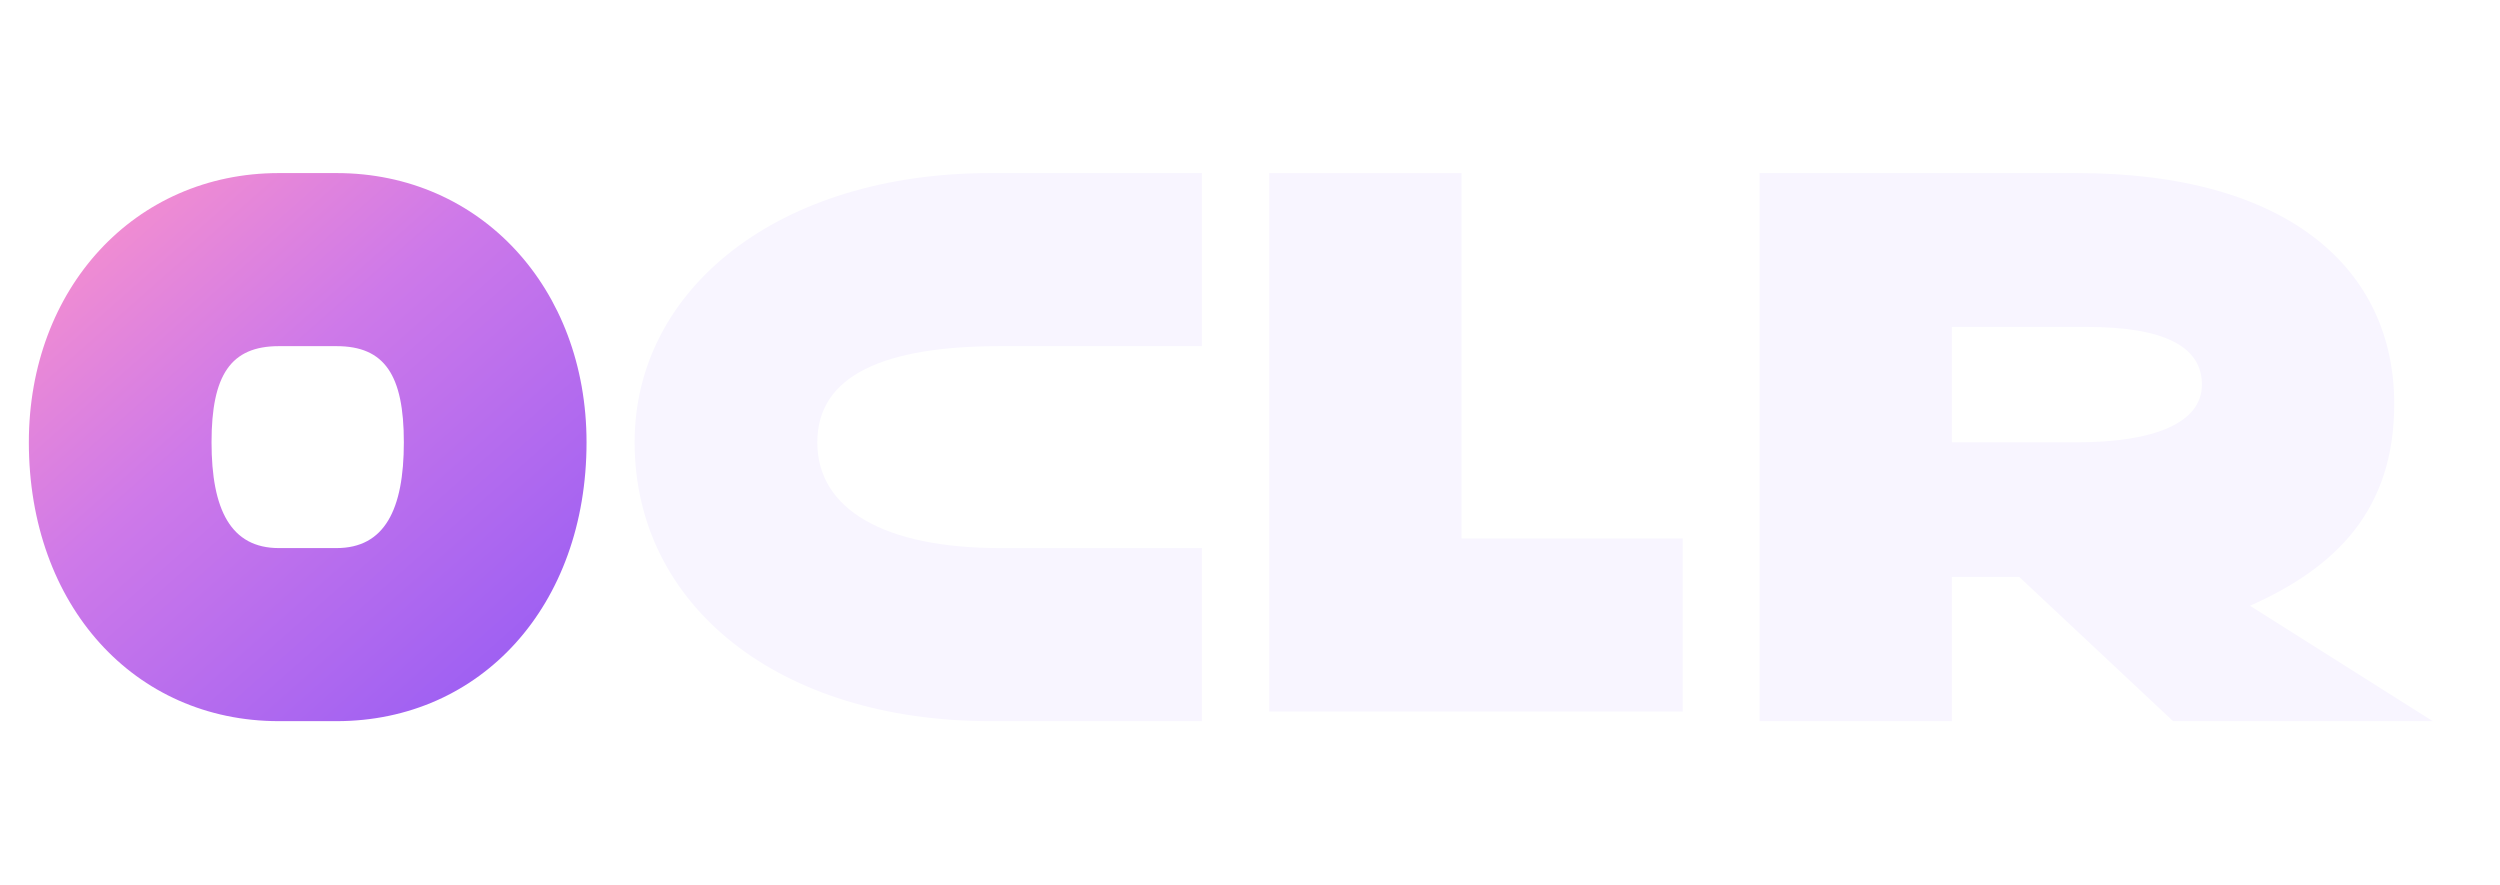
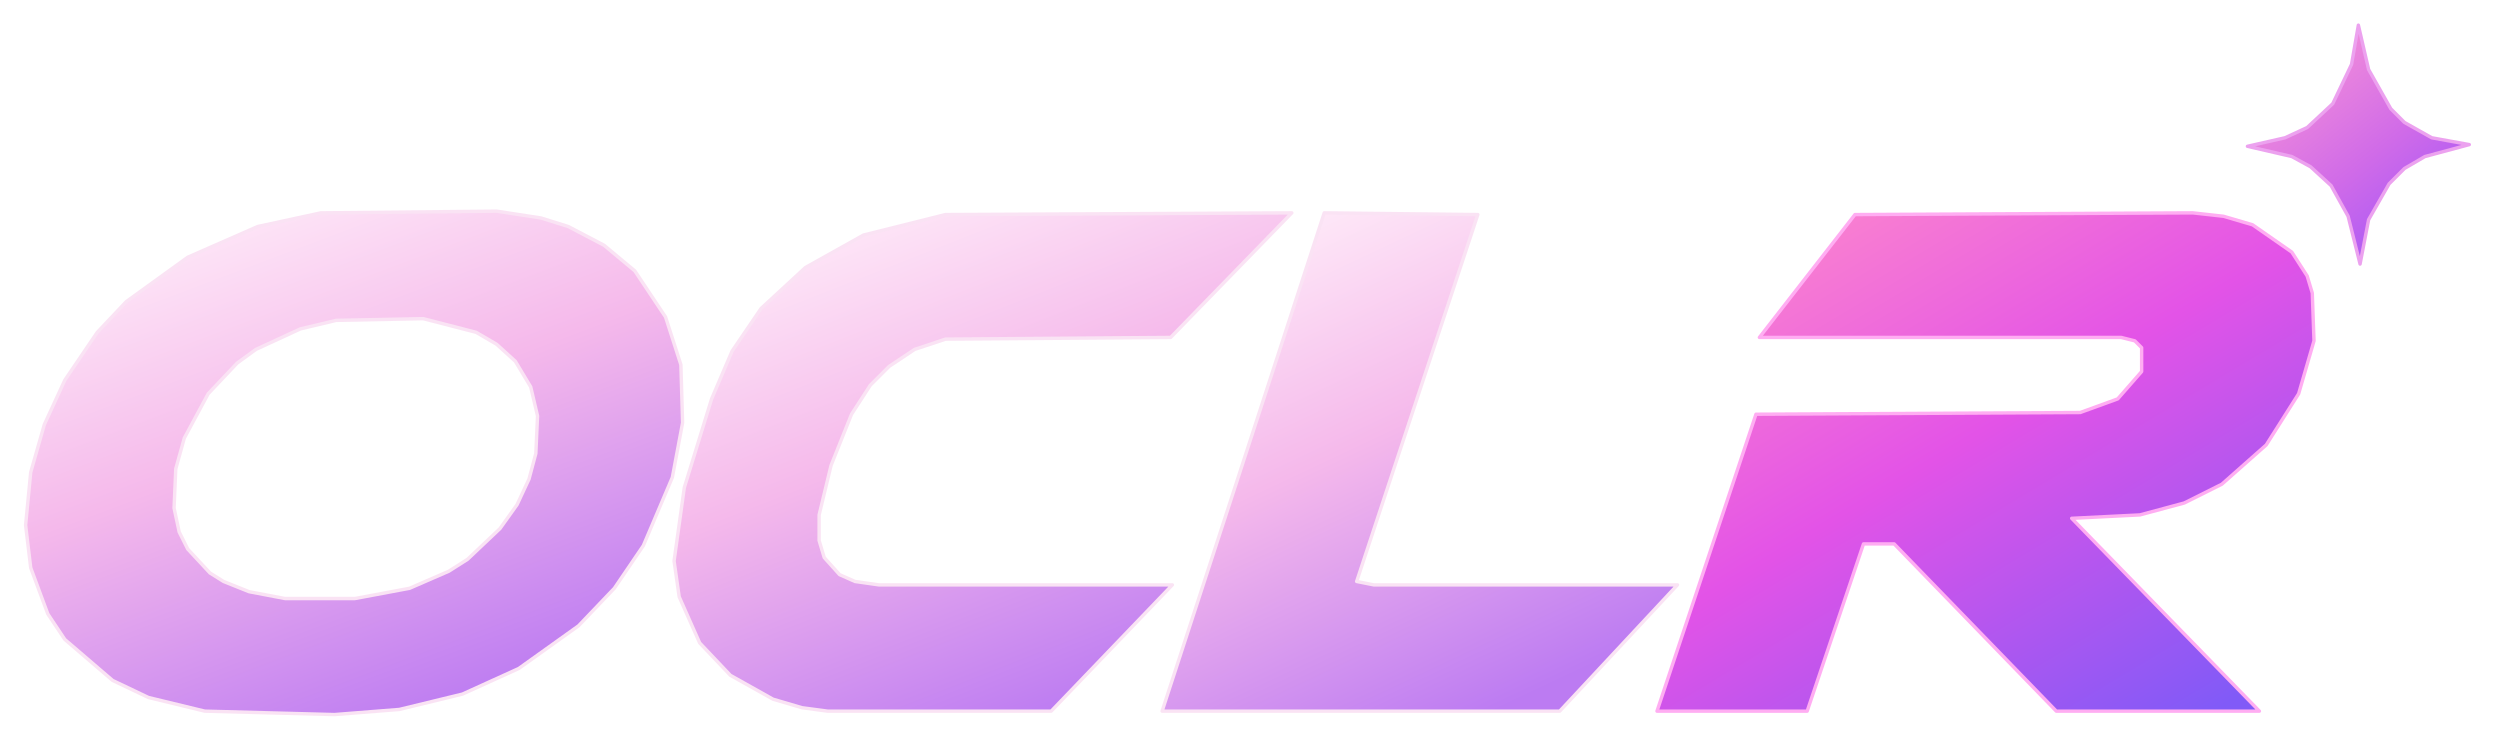
- <svg xmlns="http://www.w3.org/2000/svg" width="260" height="92" viewBox="0 0 260 92" role="img" aria-label="OCLR">
+ <svg xmlns="http://www.w3.org/2000/svg" width="1460" height="430" viewBox="140 233 1465 430" role="img" aria-label="OCLR">
  <defs>
-     <linearGradient id="oclr-gradient" x1="0" y1="0" x2="0.9" y2="1">
-       <stop offset="0%" stop-color="#ff95c8" />
-       <stop offset="43%" stop-color="#ce79e9" />
-       <stop offset="100%" stop-color="#975cf4" />
+     <linearGradient id="oclr-letters" x1="0.16" y1="0" x2="0.65" y2="1">
+       <stop offset="0%" stop-color="#ffeef9" />
+       <stop offset="46%" stop-color="#f5b9eb" />
+       <stop offset="100%" stop-color="#bc7bf2" />
+     </linearGradient>
+     <linearGradient id="oclr-r" x1="0.06" y1="0" x2="0.85" y2="1">
+       <stop offset="0%" stop-color="#ff8cca" />
+       <stop offset="48%" stop-color="#e353e7" />
+       <stop offset="100%" stop-color="#815af7" />
+     </linearGradient>
+     <linearGradient id="oclr-star" x1="0.1" y1="0" x2="0.85" y2="1">
+       <stop offset="0%" stop-color="#ff9ad4" />
+       <stop offset="57%" stop-color="#d06be8" />
+       <stop offset="100%" stop-color="#9c52fb" />
    </linearGradient>
  </defs>
-   <path fill-rule="evenodd" d="M29 18 H35 C50 18 61 30 61 46 C61 63 50 75 35 75 H29 C14 75 3 63 3 46 C3 30 14 18 29 18 Z M29 36 H35 C40 36 42 39 42 46 C42 53 40 57 35 57 H29 C24 57 22 53 22 46 C22 39 24 36 29 36 Z" fill="url(#oclr-gradient)" />
-   <g transform="translate(-28 0)" fill="#f8f5ff">
-     <path d="M153 18 H131 C109 18 94 30 94 46 C94 63 109 75 131 75 H153 V57 H132 C120 57 113 53 113 46 C113 39 120 36 132 36 H153 Z" />
-     <path d="M160 18 H180 V56 H203 V74 H160 Z" />
-     <path fill-rule="evenodd" d="M211 18 H244 C266 18 277 28 277 42 C277 53 271 59 262 63 L281 75 H254 L238 60 H231 V75 H211 Z M231 34 V46 H244 C252 46 257 44 257 40 C257 36 253 34 245 34 Z" />
+   <g stroke-width="2" stroke-linejoin="round" fill-rule="evenodd">
+     <path d="M512,391 494,376 473,365 457,360 431,356 328,357 291,365 250,383 214,409 197,427 178,455 166,481 158,509 155,540 158,565 168,592 178,607 206,631 227,641 260,649 336,651 374,648 411,639 444,624 479,599 500,577 517,552 534,512 540,480 539,446 530,418Z M442,444 451,459 455,476 454,498 450,513 443,528 433,542 414,560 403,567 380,577 348,583 307,583 286,579 271,573 263,568 250,554 245,544 242,530 243,507 248,489 262,463 279,445 290,437 316,425 337,420 388,419 419,427 431,434Z" fill="url(#oclr-letters)" stroke="#fae3f4" />
+     <path d="M897,357 694,358 646,370 612,389 586,413 569,438 557,466 541,518 535,561 538,582 550,609 568,628 593,642 610,647 625,649 756,649 827,575 655,575 641,573 632,569 623,559 620,549 620,534 627,505 639,475 650,458 661,447 676,437 694,431 826,430Z" fill="url(#oclr-letters)" stroke="#fae3f4" />
+     <path d="M916,357 821,649 1054,649 1123,575 945,575 935,573 1006,358Z" fill="url(#oclr-letters)" stroke="#fae3f4" />
+     <path d="M1227,358 1171,430 1383,430 1391,432 1395,436 1395,450 1381,466 1359,474 1169,475 1111,649 1199,649 1232,551 1250,551 1345,649 1464,649 1354,536 1394,534 1420,527 1442,516 1468,493 1487,463 1496,432 1495,404 1492,394 1483,380 1460,364 1443,359 1425,357Z" fill="url(#oclr-r)" stroke="#ffadf2" />
+     <path d="M1522,247 1518,270 1507,293 1492,307 1479,313 1457,318 1483,324 1494,330 1506,341 1516,359 1523,387 1528,361 1540,340 1549,331 1561,324 1587,317 1565,313 1549,304 1541,296 1528,273Z" fill="url(#oclr-star)" stroke="#eca2ef" />
  </g>
</svg>
